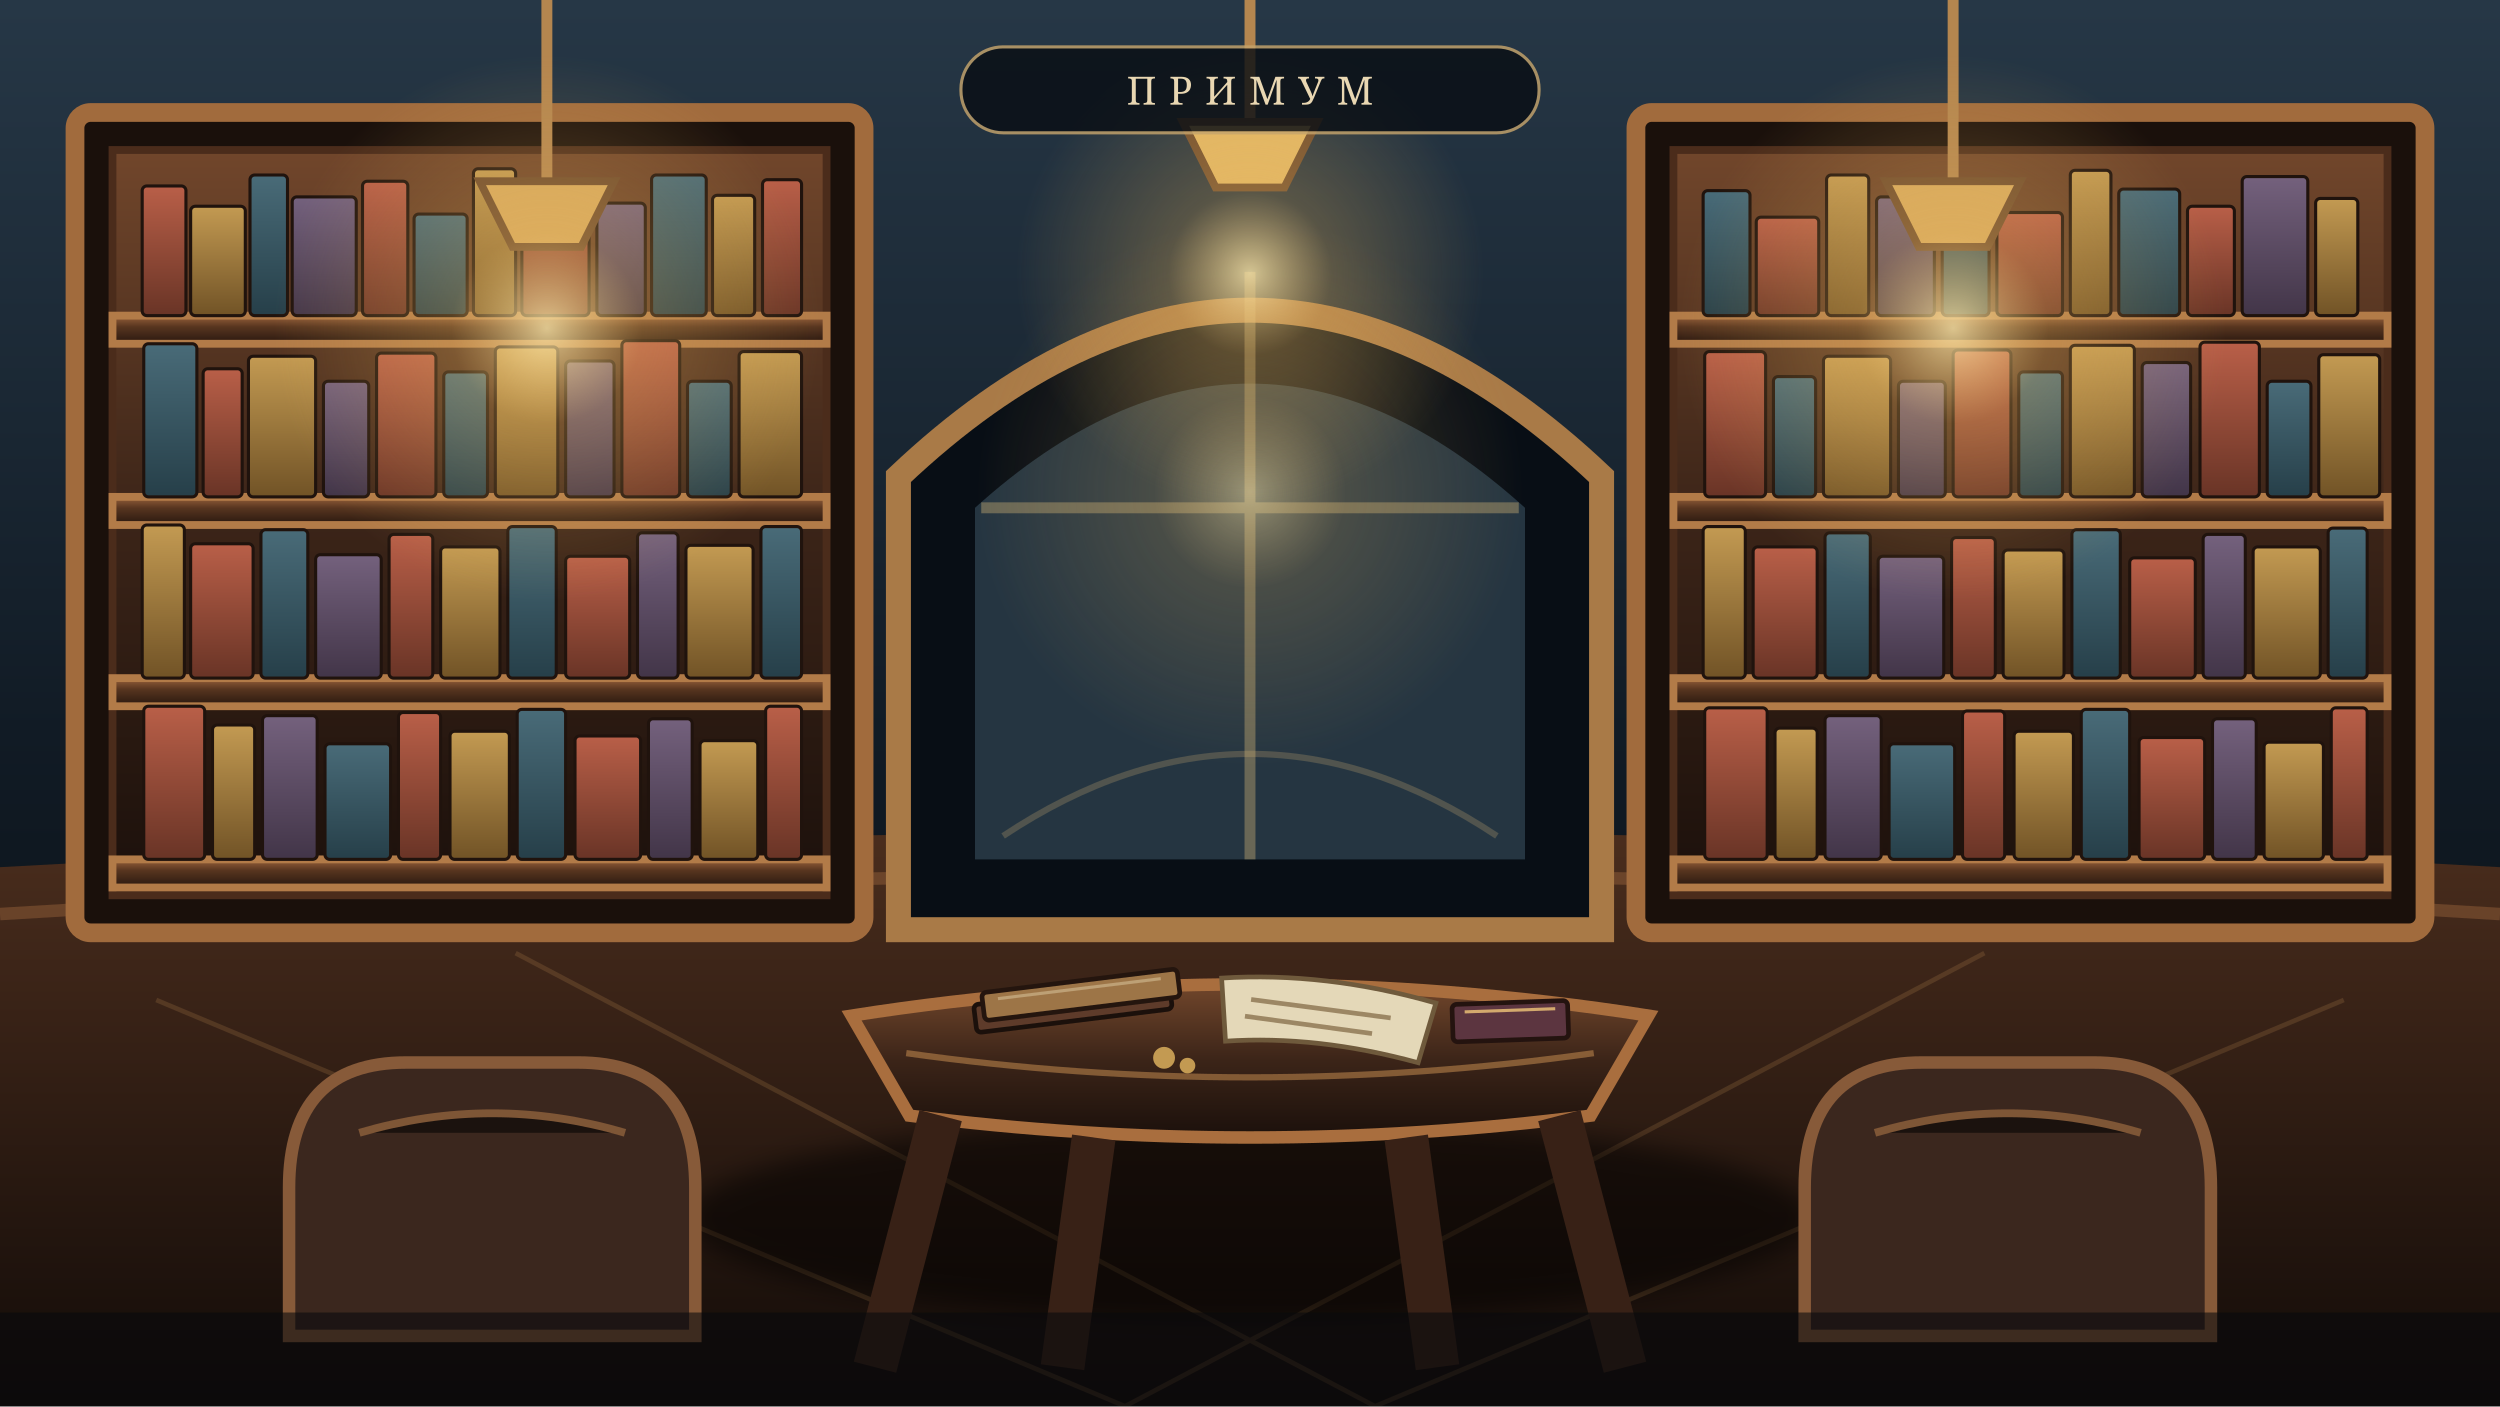
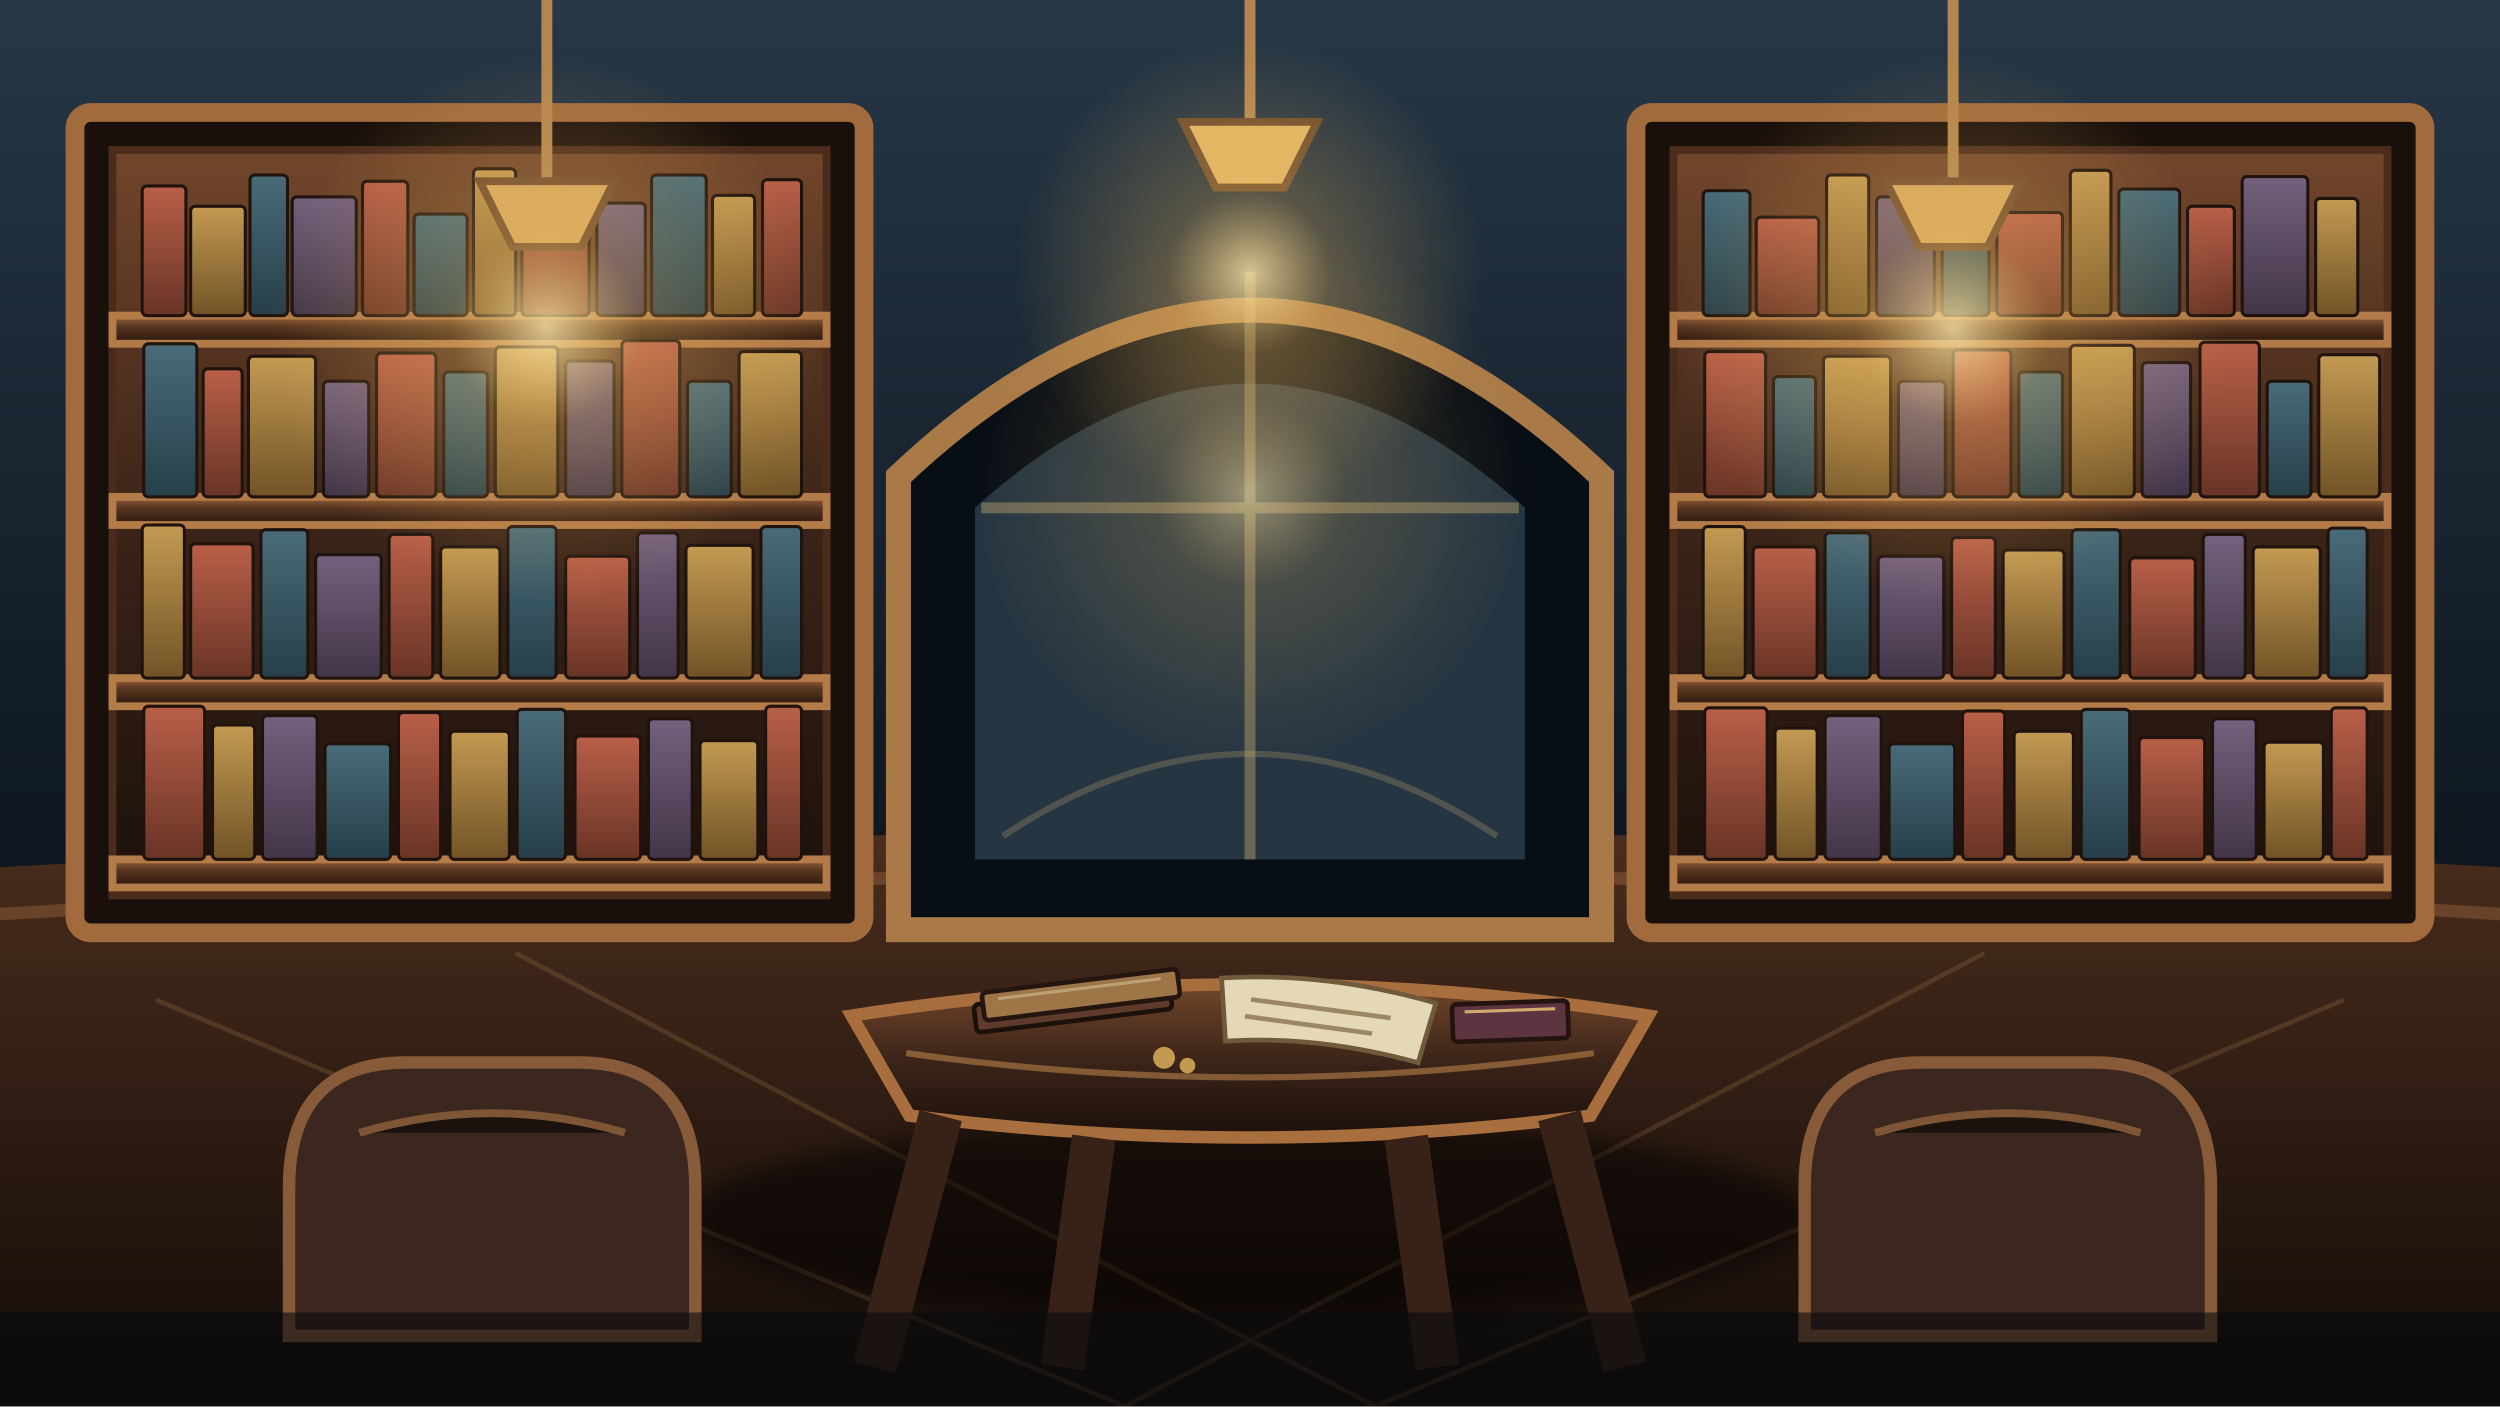
<svg xmlns="http://www.w3.org/2000/svg" viewBox="0 0 1600 900" preserveAspectRatio="xMidYMid slice">
  <defs>
    <linearGradient id="wall" x2="0" y2="1">
      <stop stop-color="#263746" />
      <stop offset=".52" stop-color="#111b25" />
      <stop offset="1" stop-color="#070a0e" />
    </linearGradient>
    <linearGradient id="floor" x2="0" y2="1">
      <stop stop-color="#4a2d1d" />
      <stop offset="1" stop-color="#120b08" />
    </linearGradient>
    <linearGradient id="wood" x2="0" y2="1">
      <stop stop-color="#71462b" />
      <stop offset=".5" stop-color="#3b2418" />
      <stop offset="1" stop-color="#1b100b" />
    </linearGradient>
    <linearGradient id="shelf" x2="0" y2="1">
      <stop stop-color="#98623b" />
      <stop offset=".4" stop-color="#57351f" />
      <stop offset="1" stop-color="#28170f" />
    </linearGradient>
    <radialGradient id="lamp">
      <stop stop-color="#ffe9a9" stop-opacity=".8" />
      <stop offset=".35" stop-color="#e9b65e" stop-opacity=".28" />
      <stop offset="1" stop-color="#e9b65e" stop-opacity="0" />
    </radialGradient>
    <linearGradient id="book1" x2="0" y2="1">
      <stop stop-color="#b95f48" />
      <stop offset="1" stop-color="#693426" />
    </linearGradient>
    <linearGradient id="book2" x2="0" y2="1">
      <stop stop-color="#c39a52" />
      <stop offset="1" stop-color="#715326" />
    </linearGradient>
    <linearGradient id="book3" x2="0" y2="1">
      <stop stop-color="#496b78" />
      <stop offset="1" stop-color="#263f49" />
    </linearGradient>
    <linearGradient id="book4" x2="0" y2="1">
      <stop stop-color="#74617d" />
      <stop offset="1" stop-color="#423548" />
    </linearGradient>
    <filter id="soft">
      <feGaussianBlur stdDeviation="20" />
    </filter>
    <filter id="shadow">
      <feGaussianBlur stdDeviation="8" />
    </filter>
  </defs>
  <rect width="1600" height="900" fill="url(#wall)" />
  <path d="M0 555Q800 510 1600 555V900H0Z" fill="url(#floor)" />
  <path d="M0 585Q800 535 1600 585" fill="none" stroke="#9a633b" stroke-width="8" opacity=".45" />
  <g opacity=".18" stroke="#d09a5a" stroke-width="3">
    <path d="M100 640L720 900M330 610L880 900M1500 640L880 900M1270 610L720 900" />
  </g>
  <g>
    <rect x="48" y="72" width="505" height="525" rx="10" fill="#1a100b" stroke="#a16b3d" stroke-width="12" />
    <rect x="72" y="96" width="457" height="477" fill="url(#wood)" stroke="#4b2c1b" stroke-width="5" />
    <g fill="url(#shelf)" stroke="#b27b48" stroke-width="5">
      <rect x="72" y="202" width="457" height="18" />
      <rect x="72" y="318" width="457" height="18" />
      <rect x="72" y="434" width="457" height="18" />
      <rect x="72" y="550" width="457" height="18" />
    </g>
    <g stroke="#20130d" stroke-width="2">
      <rect x="91" y="119" width="28" height="83" rx="3" fill="url(#book1)" />
      <rect x="122" y="132" width="35" height="70" rx="3" fill="url(#book2)" />
      <rect x="160" y="112" width="24" height="90" rx="3" fill="url(#book3)" />
      <rect x="187" y="126" width="41" height="76" rx="3" fill="url(#book4)" />
      <rect x="232" y="116" width="29" height="86" rx="3" fill="url(#book1)" />
      <rect x="265" y="137" width="34" height="65" rx="3" fill="url(#book3)" />
      <rect x="303" y="108" width="27" height="94" rx="3" fill="url(#book2)" />
      <rect x="334" y="121" width="43" height="81" rx="3" fill="url(#book1)" />
      <rect x="382" y="130" width="31" height="72" rx="3" fill="url(#book4)" />
      <rect x="417" y="112" width="35" height="90" rx="3" fill="url(#book3)" />
      <rect x="456" y="125" width="27" height="77" rx="3" fill="url(#book2)" />
      <rect x="488" y="115" width="25" height="87" rx="3" fill="url(#book1)" />
      <rect x="92" y="220" width="34" height="98" rx="3" fill="url(#book3)" />
      <rect x="130" y="236" width="25" height="82" rx="3" fill="url(#book1)" />
      <rect x="159" y="228" width="43" height="90" rx="3" fill="url(#book2)" />
      <rect x="207" y="244" width="29" height="74" rx="3" fill="url(#book4)" />
      <rect x="241" y="226" width="38" height="92" rx="3" fill="url(#book1)" />
      <rect x="284" y="238" width="28" height="80" rx="3" fill="url(#book3)" />
      <rect x="317" y="222" width="40" height="96" rx="3" fill="url(#book2)" />
      <rect x="362" y="231" width="31" height="87" rx="3" fill="url(#book4)" />
      <rect x="398" y="218" width="37" height="100" rx="3" fill="url(#book1)" />
      <rect x="440" y="244" width="28" height="74" rx="3" fill="url(#book3)" />
      <rect x="473" y="225" width="40" height="93" rx="3" fill="url(#book2)" />
      <rect x="91" y="336" width="27" height="98" rx="3" fill="url(#book2)" />
      <rect x="122" y="348" width="40" height="86" rx="3" fill="url(#book1)" />
      <rect x="167" y="339" width="30" height="95" rx="3" fill="url(#book3)" />
      <rect x="202" y="355" width="42" height="79" rx="3" fill="url(#book4)" />
      <rect x="249" y="342" width="28" height="92" rx="3" fill="url(#book1)" />
      <rect x="282" y="350" width="38" height="84" rx="3" fill="url(#book2)" />
      <rect x="325" y="337" width="31" height="97" rx="3" fill="url(#book3)" />
      <rect x="362" y="356" width="41" height="78" rx="3" fill="url(#book1)" />
      <rect x="408" y="341" width="26" height="93" rx="3" fill="url(#book4)" />
      <rect x="439" y="349" width="43" height="85" rx="3" fill="url(#book2)" />
      <rect x="487" y="337" width="26" height="97" rx="3" fill="url(#book3)" />
      <rect x="92" y="452" width="39" height="98" rx="3" fill="url(#book1)" />
      <rect x="136" y="464" width="27" height="86" rx="3" fill="url(#book2)" />
      <rect x="168" y="458" width="35" height="92" rx="3" fill="url(#book4)" />
      <rect x="208" y="476" width="42" height="74" rx="3" fill="url(#book3)" />
      <rect x="255" y="456" width="27" height="94" rx="3" fill="url(#book1)" />
      <rect x="288" y="468" width="38" height="82" rx="3" fill="url(#book2)" />
      <rect x="331" y="454" width="31" height="96" rx="3" fill="url(#book3)" />
      <rect x="368" y="471" width="42" height="79" rx="3" fill="url(#book1)" />
      <rect x="415" y="460" width="28" height="90" rx="3" fill="url(#book4)" />
      <rect x="448" y="474" width="37" height="76" rx="3" fill="url(#book2)" />
      <rect x="490" y="452" width="23" height="98" rx="3" fill="url(#book1)" />
    </g>
  </g>
  <g>
    <rect x="1047" y="72" width="505" height="525" rx="10" fill="#1a100b" stroke="#a16b3d" stroke-width="12" />
    <rect x="1071" y="96" width="457" height="477" fill="url(#wood)" stroke="#4b2c1b" stroke-width="5" />
    <g fill="url(#shelf)" stroke="#b27b48" stroke-width="5">
      <rect x="1071" y="202" width="457" height="18" />
      <rect x="1071" y="318" width="457" height="18" />
      <rect x="1071" y="434" width="457" height="18" />
      <rect x="1071" y="550" width="457" height="18" />
    </g>
    <g stroke="#20130d" stroke-width="2">
      <rect x="1090" y="122" width="30" height="80" rx="3" fill="url(#book3)" />
      <rect x="1124" y="139" width="40" height="63" rx="3" fill="url(#book1)" />
      <rect x="1169" y="112" width="27" height="90" rx="3" fill="url(#book2)" />
      <rect x="1201" y="126" width="37" height="76" rx="3" fill="url(#book4)" />
      <rect x="1243" y="116" width="30" height="86" rx="3" fill="url(#book3)" />
      <rect x="1278" y="136" width="42" height="66" rx="3" fill="url(#book1)" />
      <rect x="1325" y="109" width="26" height="93" rx="3" fill="url(#book2)" />
      <rect x="1356" y="121" width="39" height="81" rx="3" fill="url(#book3)" />
      <rect x="1400" y="132" width="30" height="70" rx="3" fill="url(#book1)" />
      <rect x="1435" y="113" width="42" height="89" rx="3" fill="url(#book4)" />
      <rect x="1482" y="127" width="27" height="75" rx="3" fill="url(#book2)" />
      <rect x="1091" y="225" width="39" height="93" rx="3" fill="url(#book1)" />
      <rect x="1135" y="241" width="27" height="77" rx="3" fill="url(#book3)" />
      <rect x="1167" y="228" width="43" height="90" rx="3" fill="url(#book2)" />
      <rect x="1215" y="244" width="30" height="74" rx="3" fill="url(#book4)" />
      <rect x="1250" y="224" width="37" height="94" rx="3" fill="url(#book1)" />
      <rect x="1292" y="238" width="28" height="80" rx="3" fill="url(#book3)" />
      <rect x="1325" y="221" width="41" height="97" rx="3" fill="url(#book2)" />
      <rect x="1371" y="232" width="31" height="86" rx="3" fill="url(#book4)" />
      <rect x="1408" y="219" width="38" height="99" rx="3" fill="url(#book1)" />
      <rect x="1451" y="244" width="28" height="74" rx="3" fill="url(#book3)" />
      <rect x="1484" y="227" width="39" height="91" rx="3" fill="url(#book2)" />
      <rect x="1090" y="337" width="27" height="97" rx="3" fill="url(#book2)" />
      <rect x="1122" y="350" width="41" height="84" rx="3" fill="url(#book1)" />
      <rect x="1168" y="341" width="29" height="93" rx="3" fill="url(#book3)" />
      <rect x="1202" y="356" width="42" height="78" rx="3" fill="url(#book4)" />
      <rect x="1249" y="344" width="28" height="90" rx="3" fill="url(#book1)" />
      <rect x="1282" y="352" width="39" height="82" rx="3" fill="url(#book2)" />
      <rect x="1326" y="339" width="31" height="95" rx="3" fill="url(#book3)" />
      <rect x="1363" y="357" width="42" height="77" rx="3" fill="url(#book1)" />
      <rect x="1410" y="342" width="27" height="92" rx="3" fill="url(#book4)" />
      <rect x="1442" y="350" width="43" height="84" rx="3" fill="url(#book2)" />
      <rect x="1490" y="338" width="25" height="96" rx="3" fill="url(#book3)" />
      <rect x="1091" y="453" width="40" height="97" rx="3" fill="url(#book1)" />
      <rect x="1136" y="466" width="27" height="84" rx="3" fill="url(#book2)" />
      <rect x="1168" y="458" width="36" height="92" rx="3" fill="url(#book4)" />
      <rect x="1209" y="476" width="42" height="74" rx="3" fill="url(#book3)" />
      <rect x="1256" y="455" width="27" height="95" rx="3" fill="url(#book1)" />
      <rect x="1289" y="468" width="38" height="82" rx="3" fill="url(#book2)" />
      <rect x="1332" y="454" width="31" height="96" rx="3" fill="url(#book3)" />
      <rect x="1369" y="472" width="42" height="78" rx="3" fill="url(#book1)" />
      <rect x="1416" y="460" width="28" height="90" rx="3" fill="url(#book4)" />
      <rect x="1449" y="475" width="38" height="75" rx="3" fill="url(#book2)" />
      <rect x="1492" y="453" width="23" height="97" rx="3" fill="url(#book1)" />
    </g>
  </g>
  <path d="M575 595V305Q800 92 1025 305V595Z" fill="#080e15" stroke="#a97a47" stroke-width="16" />
  <path d="M624 550V325Q800 166 976 325V550Z" fill="#3c5666" opacity=".55" />
  <path d="M800 174V550M628 325H972" stroke="#d8b978" stroke-width="7" opacity=".38" />
  <circle cx="800" cy="315" r="175" fill="url(#lamp)" opacity=".65" />
  <path d="M642 535Q800 430 958 535" fill="none" stroke="#d2b172" stroke-width="4" opacity=".25" />
  <g>
    <path d="M350 0V116M800 0V78M1250 0V116" stroke="#b4864f" stroke-width="7" />
    <path d="M307 116H393L372 158H328Z" fill="#d7a95d" stroke="#6e4b2d" stroke-width="5" />
    <path d="M757 78H843L822 120H778Z" fill="#e2b765" stroke="#6e4b2d" stroke-width="5" />
    <path d="M1207 116H1293L1272 158H1228Z" fill="#d7a95d" stroke="#6e4b2d" stroke-width="5" />
    <circle cx="350" cy="210" r="175" fill="url(#lamp)" />
    <circle cx="800" cy="175" r="150" fill="url(#lamp)" />
    <circle cx="1250" cy="210" r="175" fill="url(#lamp)" />
  </g>
  <ellipse cx="800" cy="780" rx="360" ry="65" fill="#000" opacity=".5" filter="url(#shadow)" />
  <path d="M545 650Q800 610 1055 650L1018 714Q800 742 582 714Z" fill="url(#wood)" stroke="#a96e3e" stroke-width="8" />
  <path d="M602 714L560 875M998 714L1040 875M700 728L680 875M900 728L920 875" stroke="#382116" stroke-width="28" />
  <path d="M580 674Q800 705 1020 674" fill="none" stroke="#c28a4e" stroke-width="4" opacity=".55" />
  <g transform="rotate(-7 690 655)">
    <rect x="625" y="635" width="126" height="18" rx="3" fill="#5e3b2a" stroke="#1b100b" stroke-width="3" />
    <rect x="631" y="628" width="126" height="18" rx="3" fill="#9d7547" stroke="#24150e" stroke-width="3" />
    <path d="M641 633H746" stroke="#d7c29a" stroke-width="2" opacity=".55" />
  </g>
  <g transform="rotate(5 850 650)">
    <path d="M780 632Q846 622 918 636L910 675Q844 663 786 672Z" fill="#e4d8b8" stroke="#6f5a3c" stroke-width="3" />
    <path d="M800 644L890 648M797 655L879 659" stroke="#9c8764" stroke-width="3" />
  </g>
  <g transform="rotate(-2 955 665)">
    <rect x="930" y="642" width="74" height="24" rx="3" fill="#5c3540" stroke="#24130f" stroke-width="3" />
    <path d="M938 647H996" stroke="#d3a96d" stroke-width="2" />
  </g>
  <circle cx="745" cy="677" r="7" fill="#c39a52" />
  <circle cx="760" cy="682" r="5" fill="#c39a52" />
  <g fill="#3b271e" stroke="#875a39" stroke-width="8">
    <path d="M185 760Q185 680 260 680H370Q445 680 445 760V855H185Z" />
    <path d="M1155 760Q1155 680 1230 680H1340Q1415 680 1415 760V855H1155Z" />
  </g>
  <g stroke="#b57b48" stroke-width="5" opacity=".55">
    <path d="M230 725Q315 700 400 725M1200 725Q1285 700 1370 725" />
  </g>
  <rect x="0" y="840" width="1600" height="60" fill="#07090c" opacity=".58" />
-   <rect x="615" y="30" width="370" height="55" rx="27" fill="#080d14" opacity=".82" stroke="#c4a36b" stroke-width="2" />
-   <text x="800" y="67" text-anchor="middle" fill="#e9d7b2" font-family="Georgia,serif" font-size="25" letter-spacing="8">ПРИМУМ</text>
</svg>
